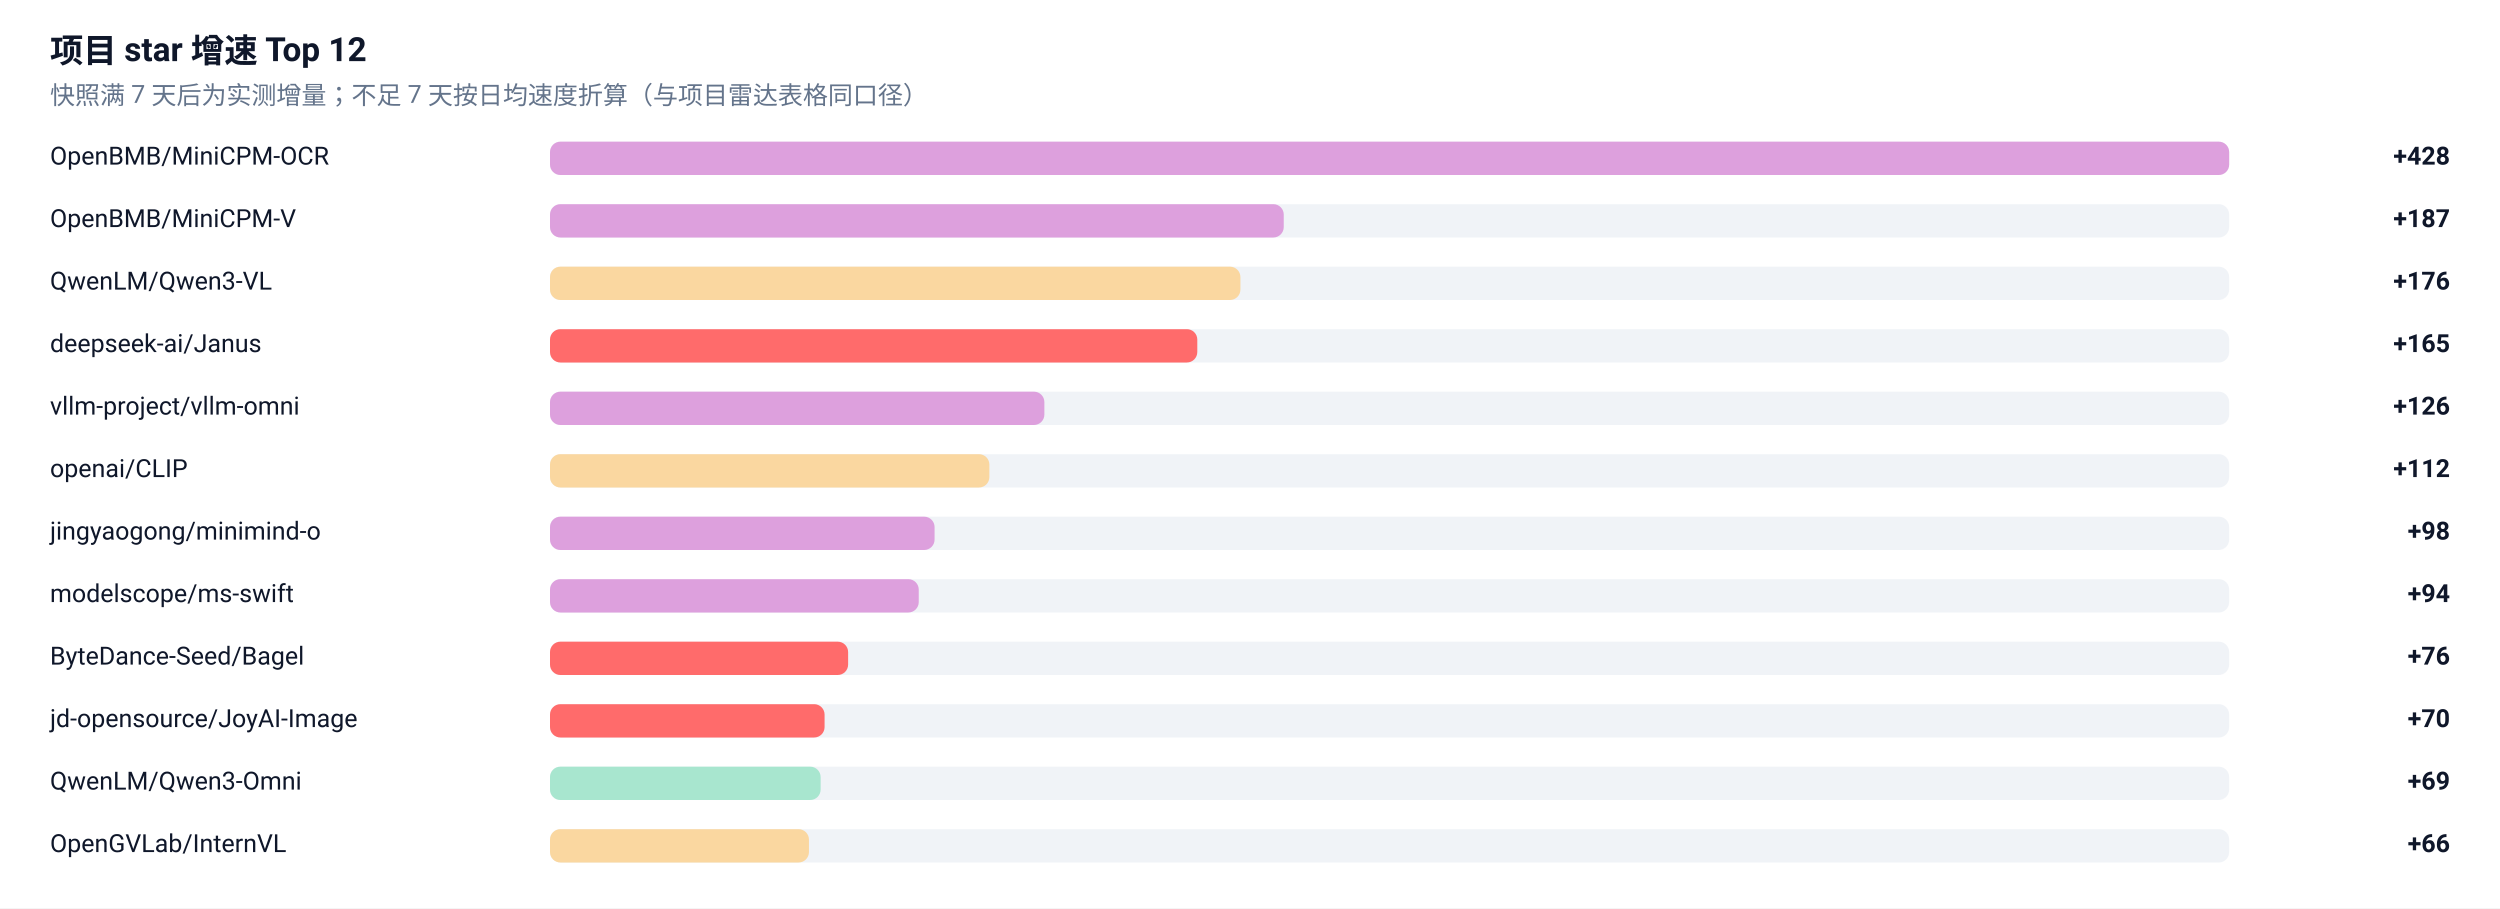
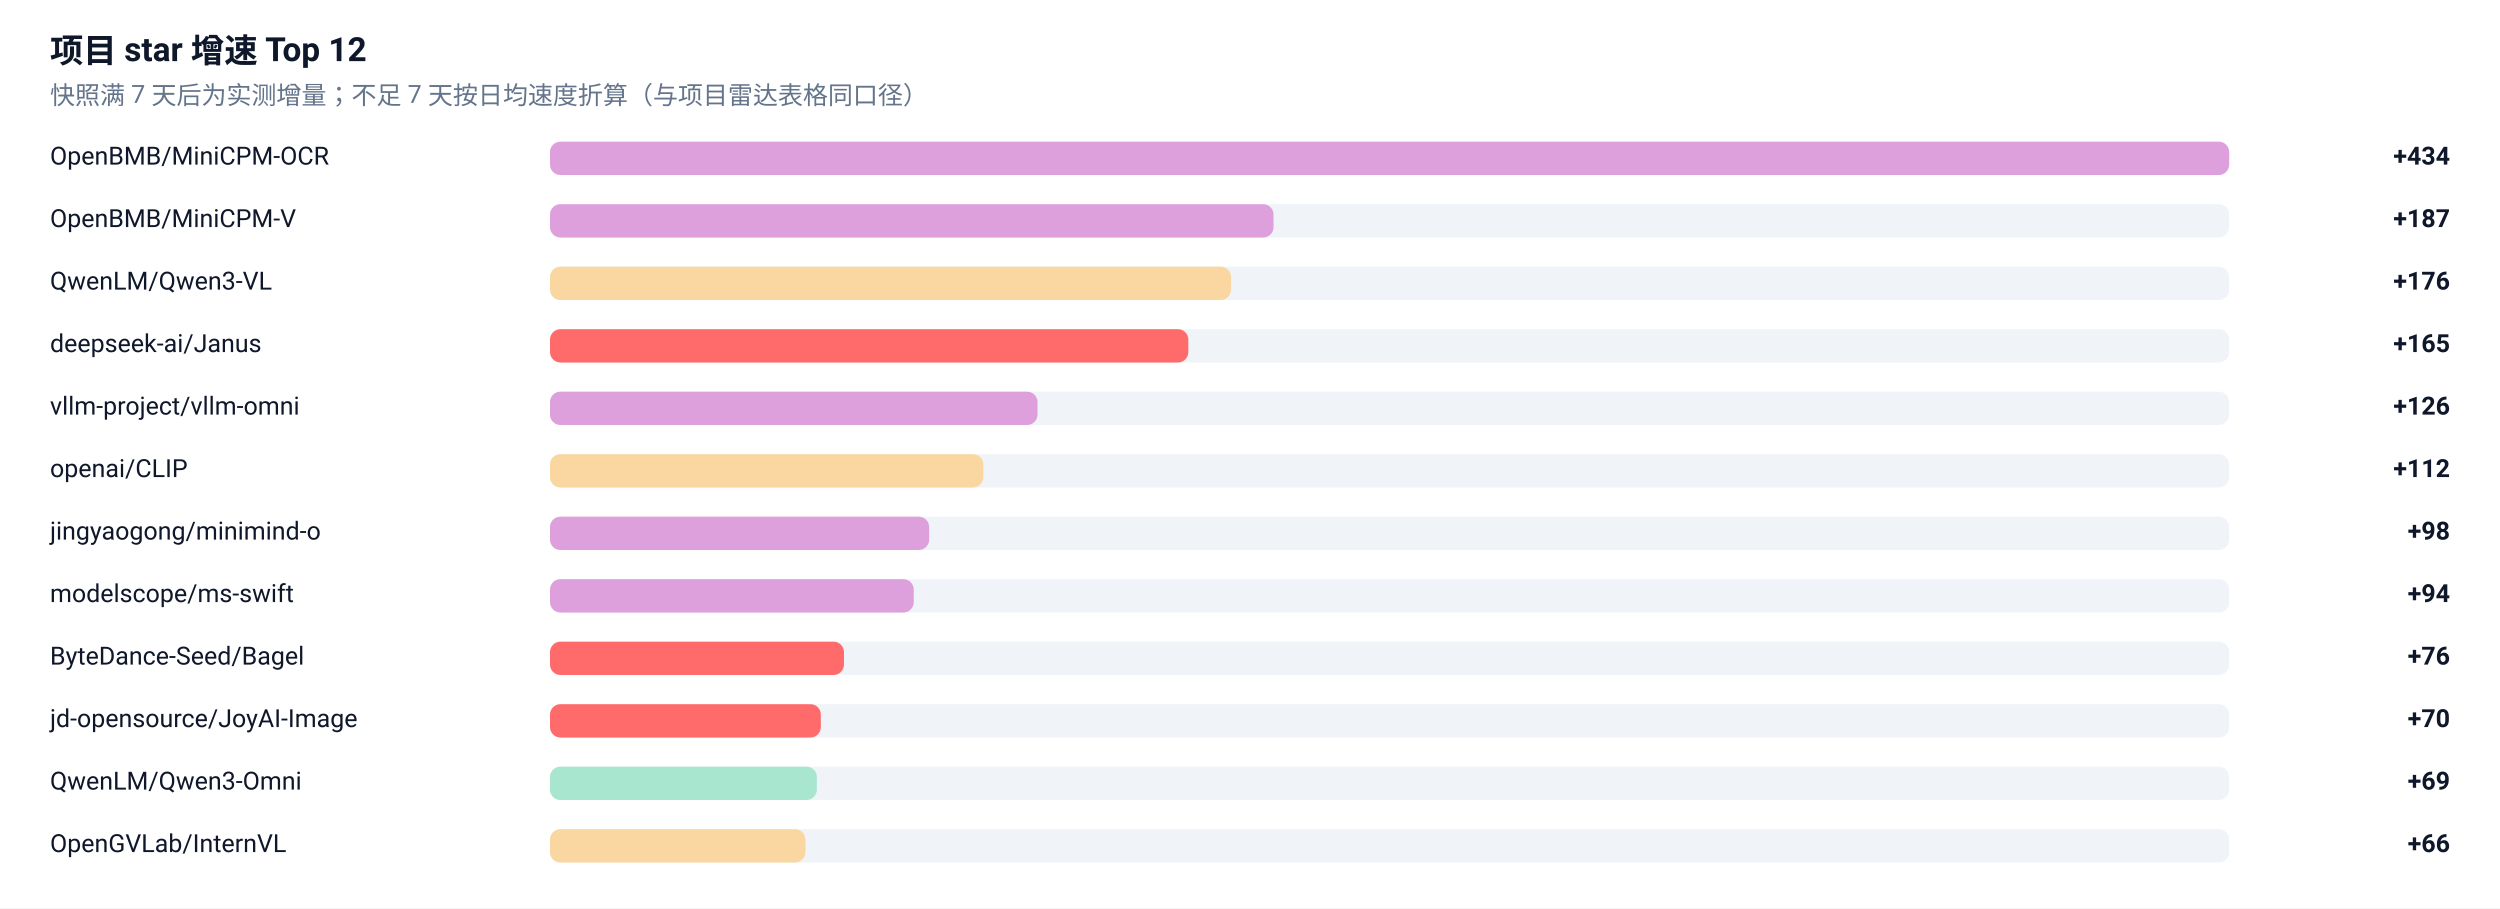
<svg xmlns="http://www.w3.org/2000/svg" width="1200" height="436" viewBox="0 0 1200 436" role="img" aria-label="项目 star 增速榜">
  <rect width="1200" height="436" fill="#FFFFFF" />
  <g font-family="-apple-system, BlinkMacSystemFont, 'Segoe UI', 'Noto Sans SC', 'PingFang SC', 'Microsoft YaHei', Roboto, sans-serif">
    <text x="24" y="30" font-size="16" font-weight="600" fill="#0F172A">项目 star 增速 Top 12</text>
    <text x="24" y="50" font-size="12" fill="#64748B">快照满 7 天后为实测增量；不足 7 天按日均速度折算（与项目雷达表格同口径）</text>
    <text x="24" y="79" font-size="12" fill="#0F172A">OpenBMB/MiniCPM-OCR</text>
    <rect x="264" y="68" width="806" height="16" rx="5" fill="#E2E8F0" fill-opacity="0.5" />
    <rect x="264" y="68" width="806.0" height="16" rx="5" fill="#DDA0DD" />
-     <text x="1176" y="79" font-size="12" font-weight="600" text-anchor="end" fill="#0F172A">+428</text>
+     <text x="1176" y="79" font-size="12" font-weight="600" text-anchor="end" fill="#0F172A">+434</text>
    <text x="24" y="109" font-size="12" fill="#0F172A">OpenBMB/MiniCPM-V</text>
    <rect x="264" y="98" width="806" height="16" rx="5" fill="#E2E8F0" fill-opacity="0.5" />
-     <rect x="264" y="98" width="352.2" height="16" rx="5" fill="#DDA0DD" />
+     <rect x="264" y="98" width="347.3" height="16" rx="5" fill="#DDA0DD" />
    <text x="1176" y="109" font-size="12" font-weight="600" text-anchor="end" fill="#0F172A">+187</text>
    <text x="24" y="139" font-size="12" fill="#0F172A">QwenLM/Qwen3-VL</text>
    <rect x="264" y="128" width="806" height="16" rx="5" fill="#E2E8F0" fill-opacity="0.5" />
-     <rect x="264" y="128" width="331.4" height="16" rx="5" fill="#FAD7A0" />
+     <rect x="264" y="128" width="326.9" height="16" rx="5" fill="#FAD7A0" />
    <text x="1176" y="139" font-size="12" font-weight="600" text-anchor="end" fill="#0F172A">+176</text>
    <text x="24" y="169" font-size="12" fill="#0F172A">deepseek-ai/Janus</text>
    <rect x="264" y="158" width="806" height="16" rx="5" fill="#E2E8F0" fill-opacity="0.5" />
-     <rect x="264" y="158" width="310.7" height="16" rx="5" fill="#FF6B6B" />
+     <rect x="264" y="158" width="306.4" height="16" rx="5" fill="#FF6B6B" />
    <text x="1176" y="169" font-size="12" font-weight="600" text-anchor="end" fill="#0F172A">+165</text>
    <text x="24" y="199" font-size="12" fill="#0F172A">vllm-project/vllm-omni</text>
    <rect x="264" y="188" width="806" height="16" rx="5" fill="#E2E8F0" fill-opacity="0.5" />
-     <rect x="264" y="188" width="237.3" height="16" rx="5" fill="#DDA0DD" />
+     <rect x="264" y="188" width="234.0" height="16" rx="5" fill="#DDA0DD" />
    <text x="1176" y="199" font-size="12" font-weight="600" text-anchor="end" fill="#0F172A">+126</text>
    <text x="24" y="229" font-size="12" fill="#0F172A">openai/CLIP</text>
    <rect x="264" y="218" width="806" height="16" rx="5" fill="#E2E8F0" fill-opacity="0.5" />
-     <rect x="264" y="218" width="210.9" height="16" rx="5" fill="#FAD7A0" />
+     <rect x="264" y="218" width="208.0" height="16" rx="5" fill="#FAD7A0" />
    <text x="1176" y="229" font-size="12" font-weight="600" text-anchor="end" fill="#0F172A">+112</text>
    <text x="24" y="259" font-size="12" fill="#0F172A">jingyaogong/minimind-o</text>
    <rect x="264" y="248" width="806" height="16" rx="5" fill="#E2E8F0" fill-opacity="0.5" />
-     <rect x="264" y="248" width="184.6" height="16" rx="5" fill="#DDA0DD" />
+     <rect x="264" y="248" width="182.0" height="16" rx="5" fill="#DDA0DD" />
    <text x="1176" y="259" font-size="12" font-weight="600" text-anchor="end" fill="#0F172A">+98</text>
    <text x="24" y="289" font-size="12" fill="#0F172A">modelscope/ms-swift</text>
    <rect x="264" y="278" width="806" height="16" rx="5" fill="#E2E8F0" fill-opacity="0.5" />
-     <rect x="264" y="278" width="177.0" height="16" rx="5" fill="#DDA0DD" />
+     <rect x="264" y="278" width="174.6" height="16" rx="5" fill="#DDA0DD" />
    <text x="1176" y="289" font-size="12" font-weight="600" text-anchor="end" fill="#0F172A">+94</text>
    <text x="24" y="319" font-size="12" fill="#0F172A">ByteDance-Seed/Bagel</text>
    <rect x="264" y="308" width="806" height="16" rx="5" fill="#E2E8F0" fill-opacity="0.5" />
-     <rect x="264" y="308" width="143.1" height="16" rx="5" fill="#FF6B6B" />
+     <rect x="264" y="308" width="141.1" height="16" rx="5" fill="#FF6B6B" />
    <text x="1176" y="319" font-size="12" font-weight="600" text-anchor="end" fill="#0F172A">+76</text>
    <text x="24" y="349" font-size="12" fill="#0F172A">jd-opensource/JoyAI-Image</text>
    <rect x="264" y="338" width="806" height="16" rx="5" fill="#E2E8F0" fill-opacity="0.5" />
-     <rect x="264" y="338" width="131.8" height="16" rx="5" fill="#FF6B6B" />
+     <rect x="264" y="338" width="130.0" height="16" rx="5" fill="#FF6B6B" />
    <text x="1176" y="349" font-size="12" font-weight="600" text-anchor="end" fill="#0F172A">+70</text>
    <text x="24" y="379" font-size="12" fill="#0F172A">QwenLM/Qwen3-Omni</text>
    <rect x="264" y="368" width="806" height="16" rx="5" fill="#E2E8F0" fill-opacity="0.5" />
-     <rect x="264" y="368" width="129.9" height="16" rx="5" fill="#A8E6CF" />
+     <rect x="264" y="368" width="128.1" height="16" rx="5" fill="#A8E6CF" />
    <text x="1176" y="379" font-size="12" font-weight="600" text-anchor="end" fill="#0F172A">+69</text>
    <text x="24" y="409" font-size="12" fill="#0F172A">OpenGVLab/InternVL</text>
    <rect x="264" y="398" width="806" height="16" rx="5" fill="#E2E8F0" fill-opacity="0.5" />
-     <rect x="264" y="398" width="124.3" height="16" rx="5" fill="#FAD7A0" />
+     <rect x="264" y="398" width="122.6" height="16" rx="5" fill="#FAD7A0" />
    <text x="1176" y="409" font-size="12" font-weight="600" text-anchor="end" fill="#0F172A">+66</text>
  </g>
</svg>
